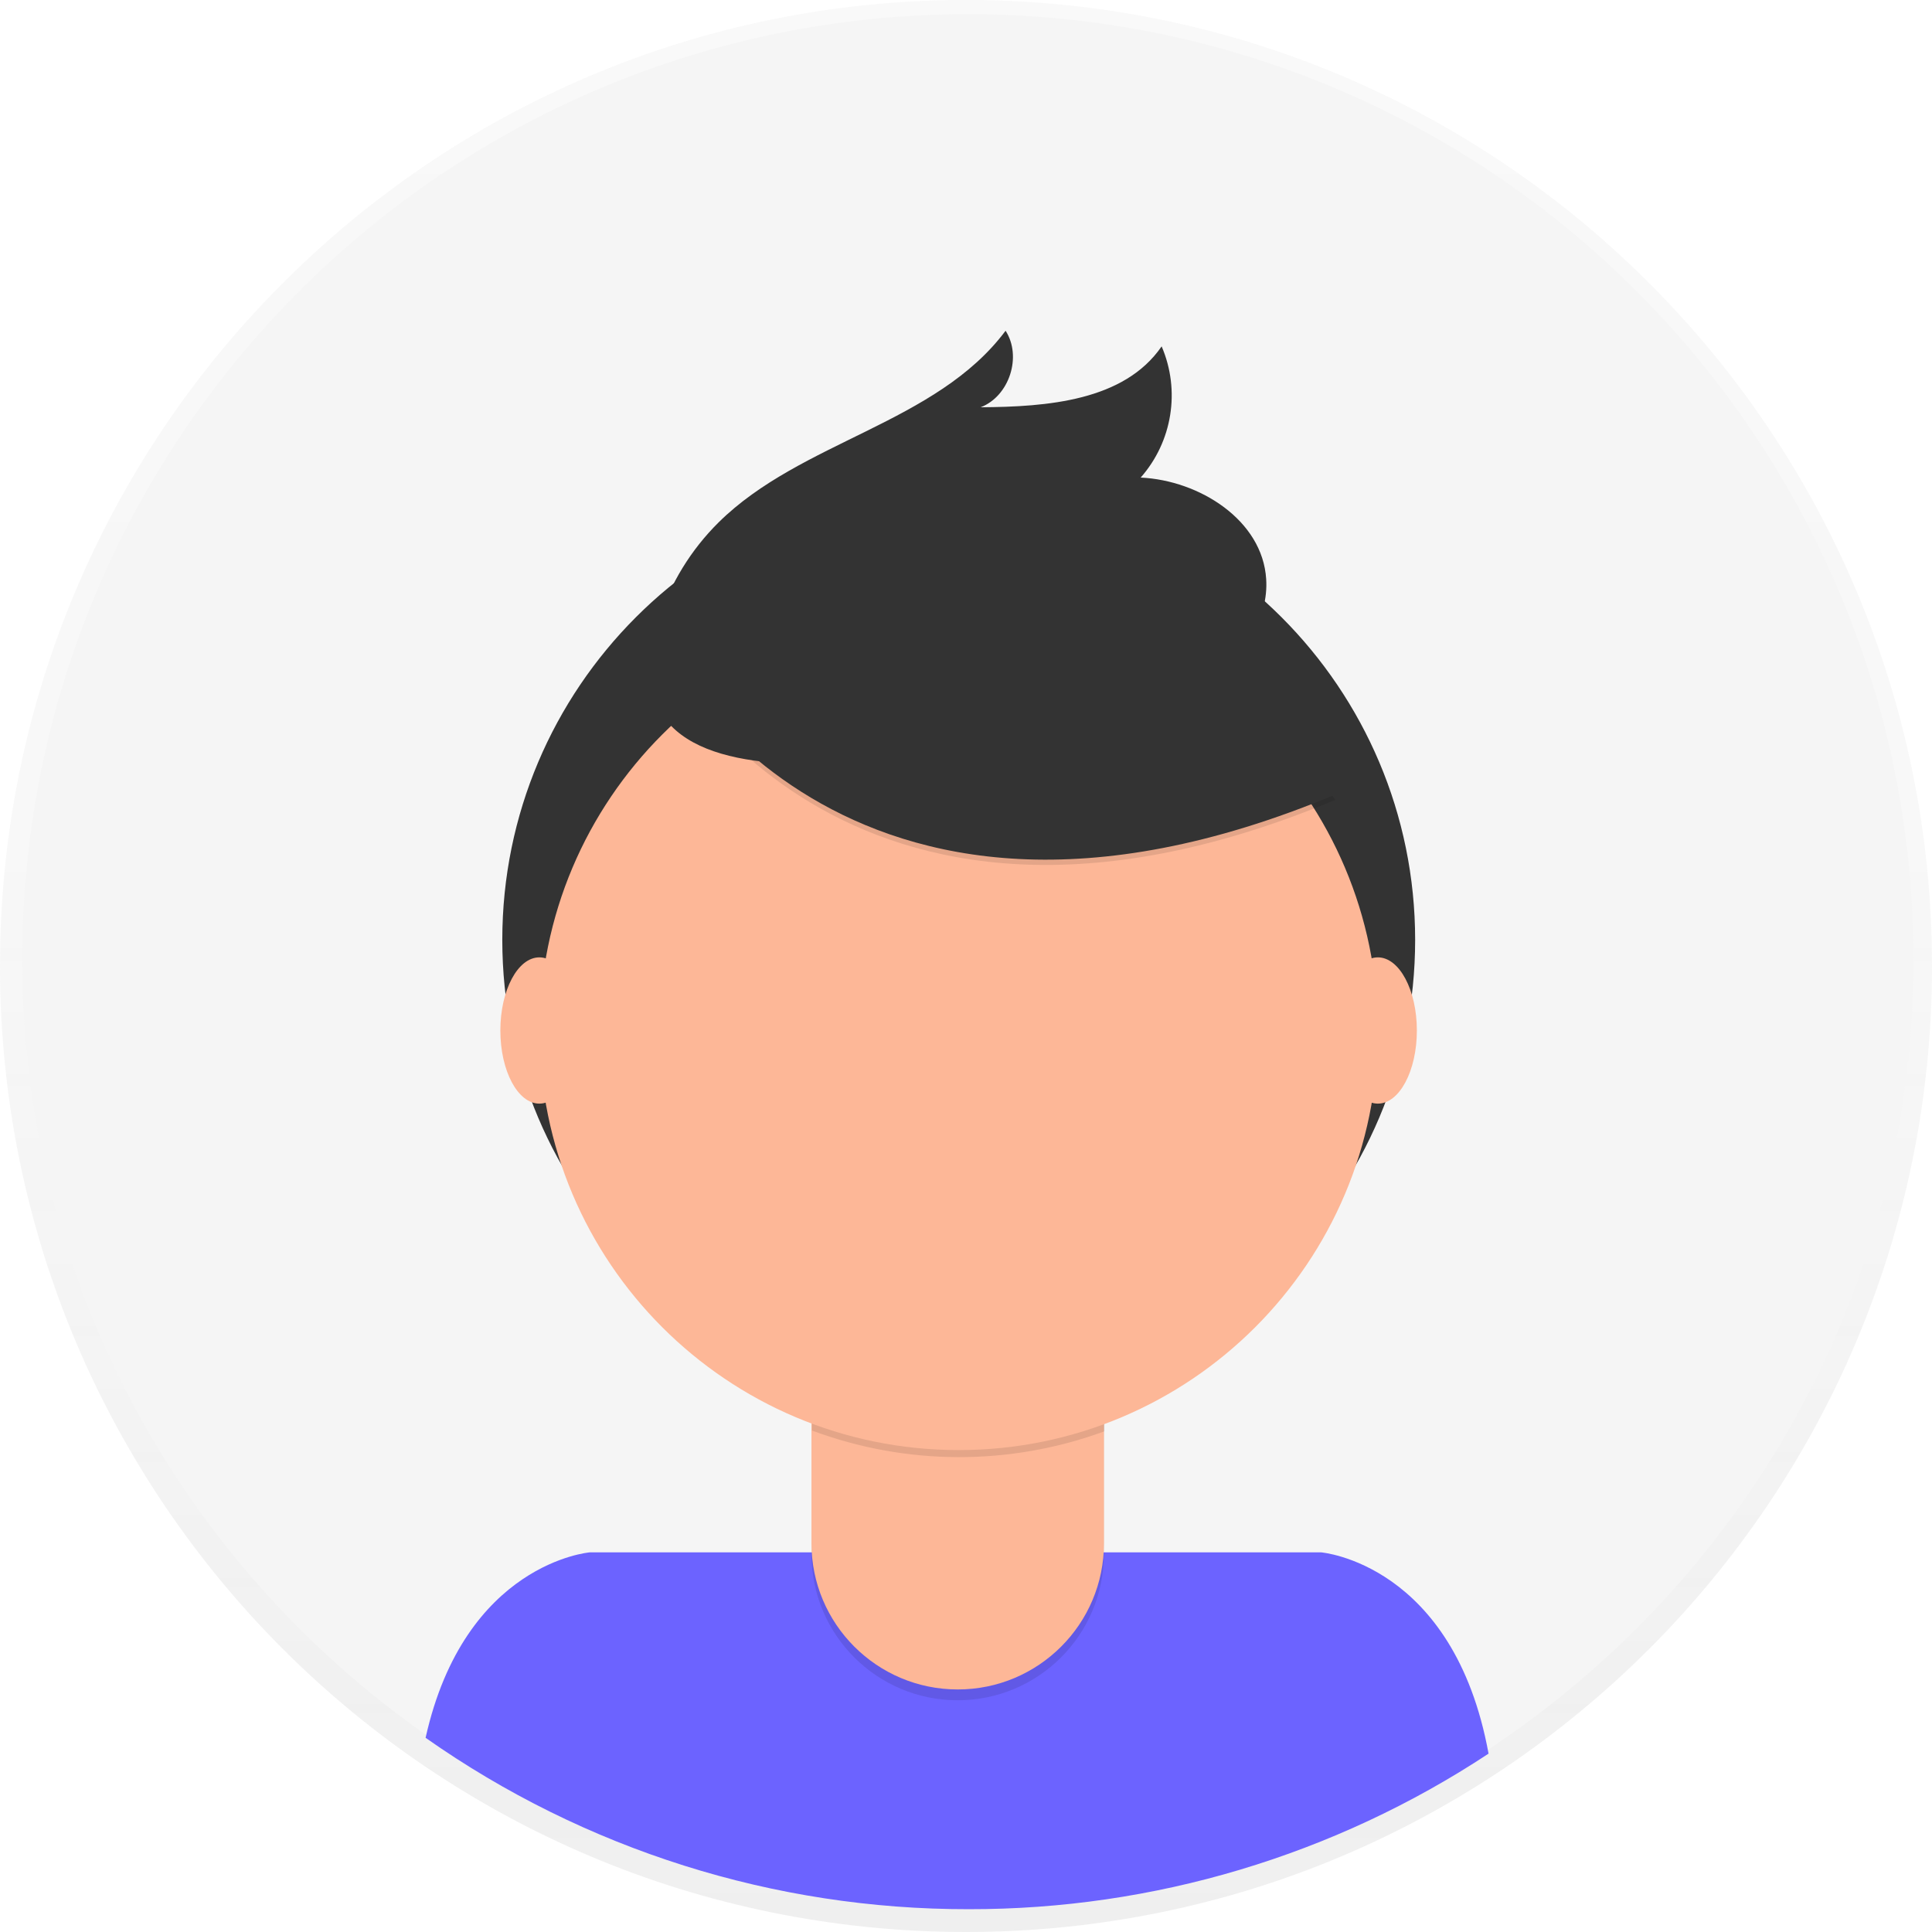
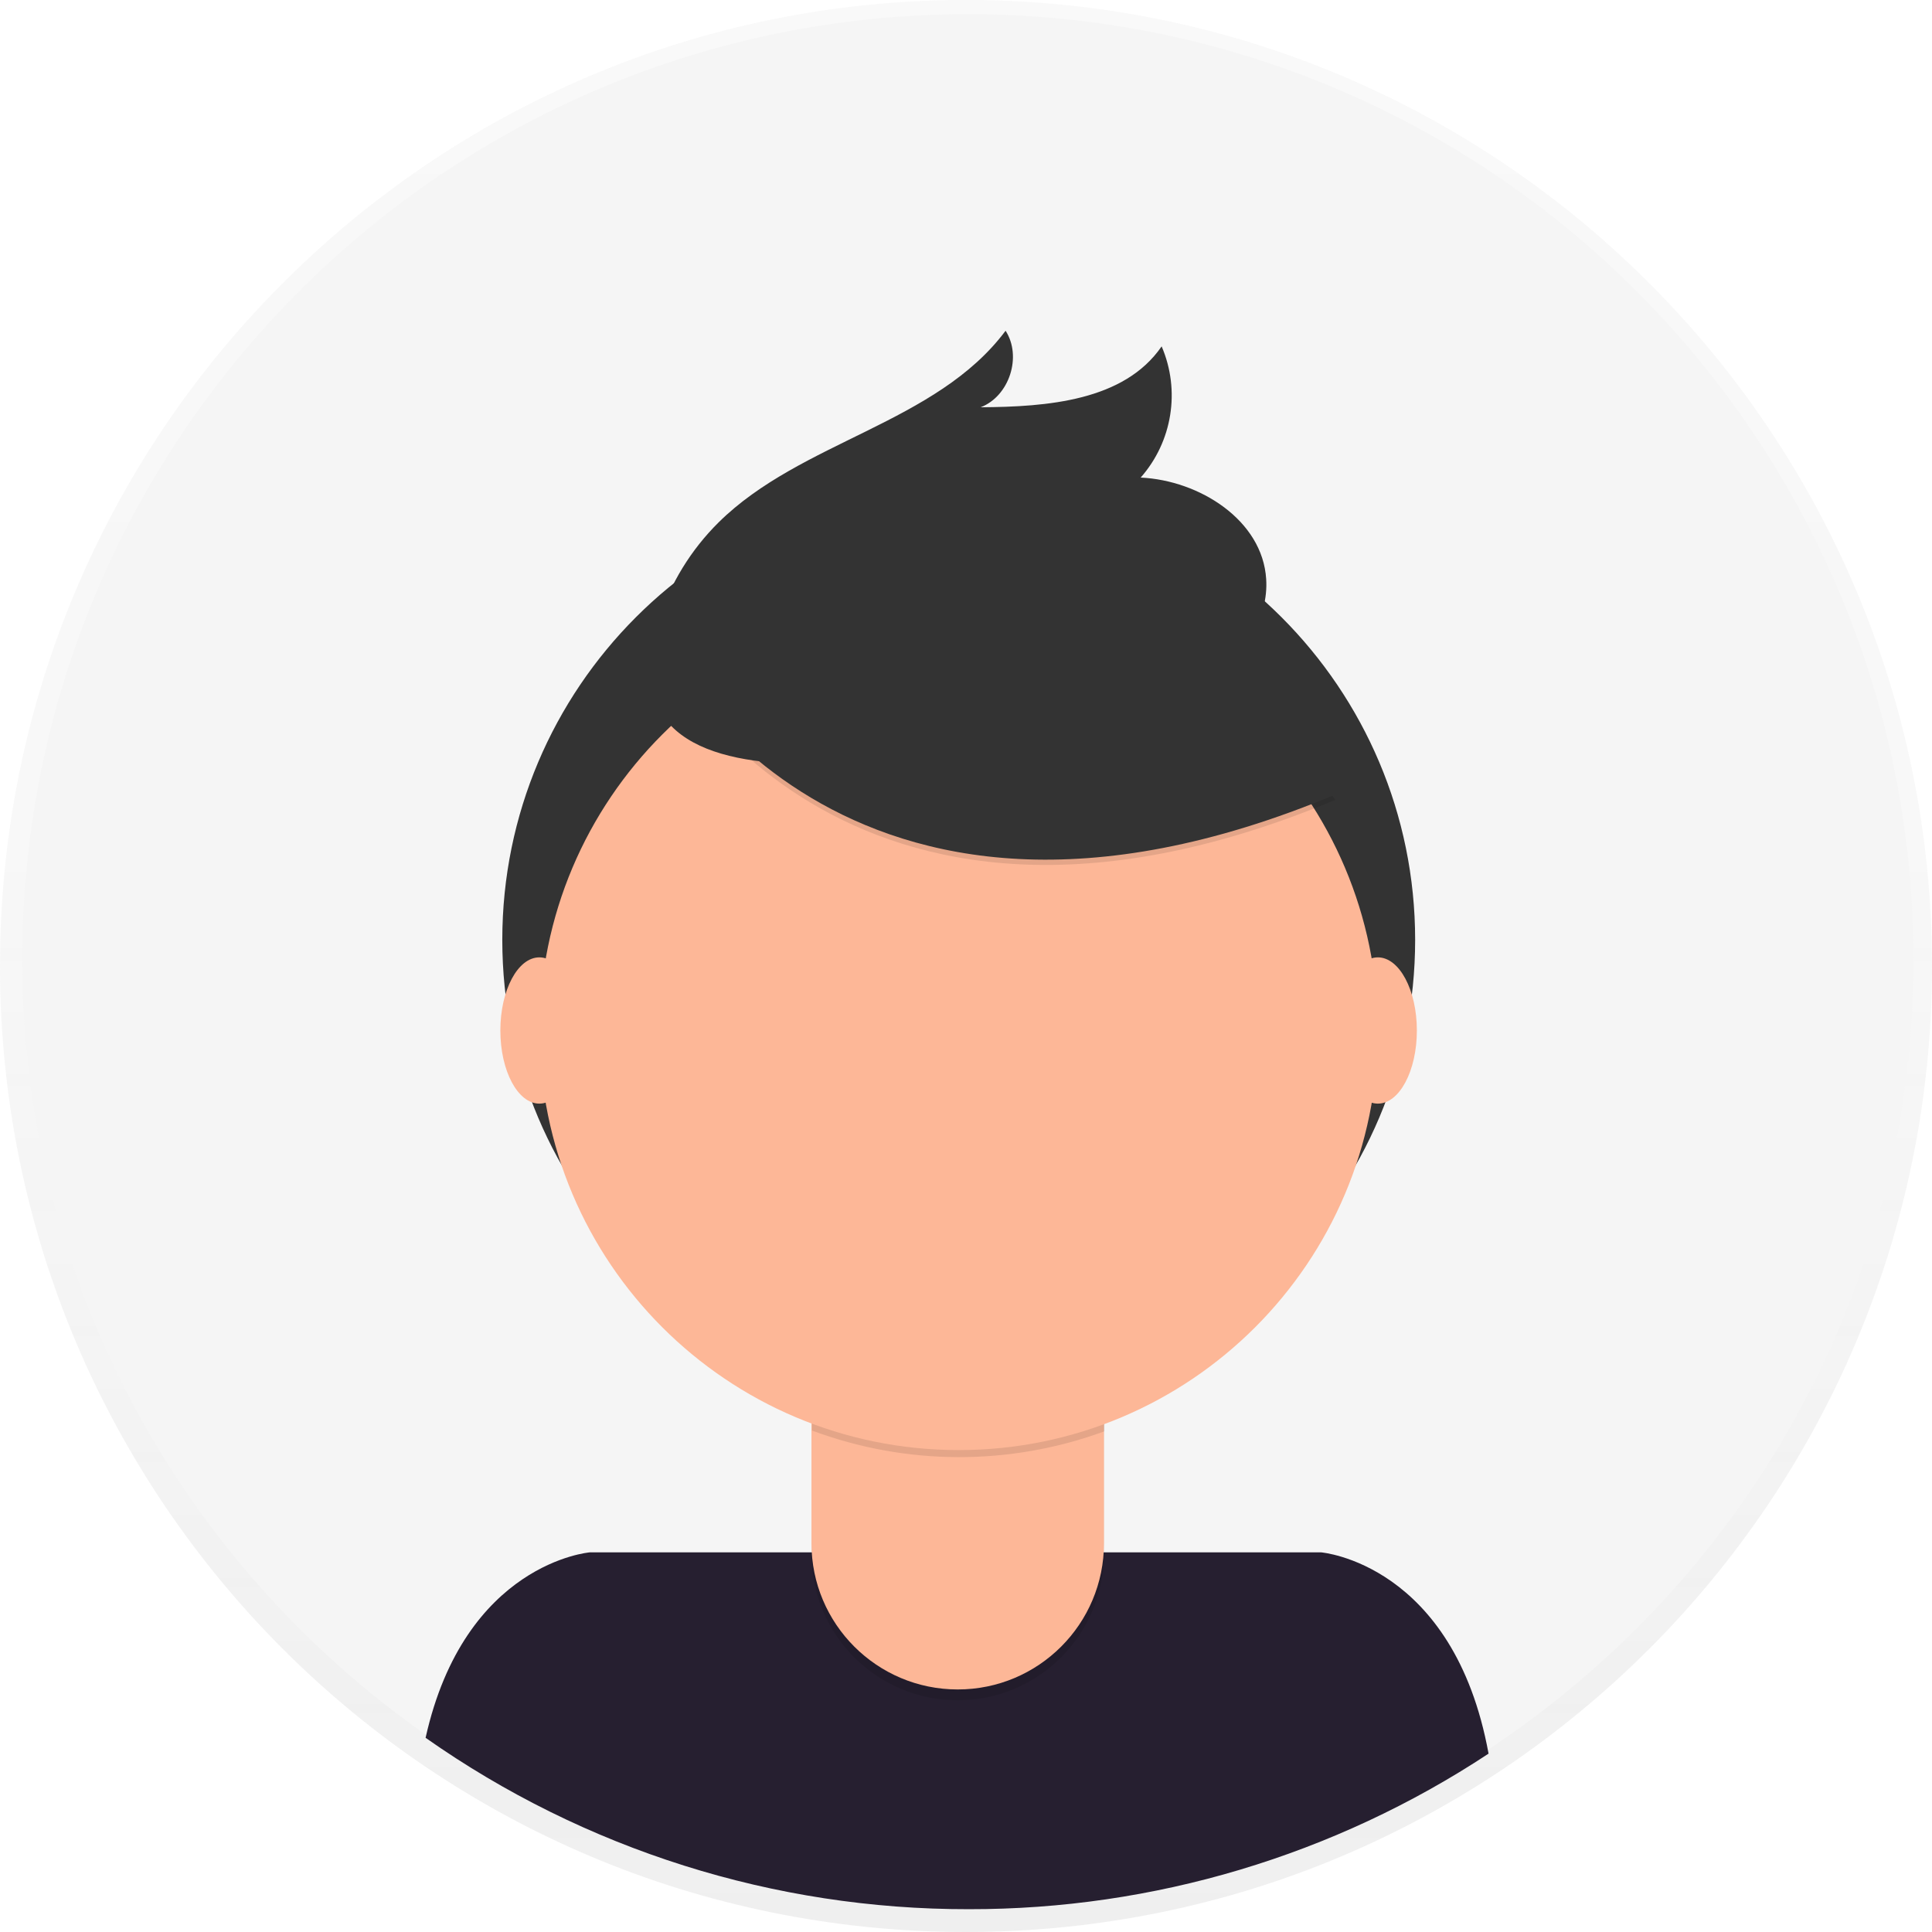
<svg xmlns="http://www.w3.org/2000/svg" id="457bf273-24a3-4fd8-a857-e9b918267d6a" data-name="Layer 1" width="698" height="698" viewBox="0 0 698 698">
  <defs>
    <linearGradient id="b247946c-c62f-4d08-994a-4c3d64e1e98f" x1="349" y1="698" x2="349" gradientUnits="userSpaceOnUse">
      <stop offset="0" stop-color="gray" stop-opacity="0.25" />
      <stop offset="0.54" stop-color="gray" stop-opacity="0.12" />
      <stop offset="1" stop-color="gray" stop-opacity="0.1" />
    </linearGradient>
  </defs>
  <g opacity="0.5">
    <circle cx="349" cy="349" r="349" fill="url(#b247946c-c62f-4d08-994a-4c3d64e1e98f)" />
  </g>
  <circle cx="349.68" cy="346.77" r="341.64" fill="#f5f5f5" />
-   <path d="M601,790.76a340,340,0,0,0,187.79-56.2c-12.59-68.8-60.5-72.72-60.5-72.72H464.09s-45.21,3.71-59.33,67A340.07,340.07,0,0,0,601,790.76Z" transform="translate(-251 -101)" fill="#6c63ff" />
+   <path d="M601,790.76a340,340,0,0,0,187.79-56.2c-12.59-68.8-60.5-72.72-60.5-72.72H464.09s-45.21,3.71-59.33,67A340.07,340.07,0,0,0,601,790.76Z" transform="translate(-251 -101)" fill="#261f30" />
  <circle cx="346.37" cy="339.57" r="164.9" fill="#333" />
  <path d="M293.15,476.92H398.81a0,0,0,0,1,0,0v84.53A52.83,52.83,0,0,1,346,614.28h0a52.83,52.83,0,0,1-52.83-52.83V476.92a0,0,0,0,1,0,0Z" opacity="0.1" />
  <path d="M296.5,473h99a3.35,3.35,0,0,1,3.35,3.35v81.18A52.83,52.83,0,0,1,346,610.37h0a52.83,52.83,0,0,1-52.83-52.83V476.35A3.35,3.35,0,0,1,296.5,473Z" fill="#fdb797" />
  <path d="M544.34,617.82a152.07,152.07,0,0,0,105.66.29v-13H544.34Z" transform="translate(-251 -101)" opacity="0.1" />
  <circle cx="346.37" cy="372.44" r="151.45" fill="#fdb797" />
  <path d="M489.49,335.68S553.32,465.24,733.37,390l-41.92-65.73-74.31-26.67Z" transform="translate(-251 -101)" opacity="0.1" />
  <path d="M489.49,333.78s63.83,129.56,243.88,54.3l-41.92-65.73-74.31-26.67Z" transform="translate(-251 -101)" fill="#333" />
  <path d="M488.93,325a87.49,87.49,0,0,1,21.69-35.27c29.79-29.45,78.63-35.66,103.68-69.24,6,9.32,1.36,23.65-9,27.65,24-.16,51.81-2.26,65.38-22a44.89,44.89,0,0,1-7.57,47.4c21.27,1,44,15.4,45.34,36.65.92,14.16-8,27.56-19.59,35.68s-25.71,11.85-39.56,14.9C608.86,369.7,462.54,407.07,488.93,325Z" transform="translate(-251 -101)" fill="#333" />
  <ellipse cx="194.86" cy="372.3" rx="14.09" ry="26.42" fill="#fdb797" />
  <ellipse cx="497.8" cy="372.3" rx="14.09" ry="26.42" fill="#fdb797" />
</svg>
